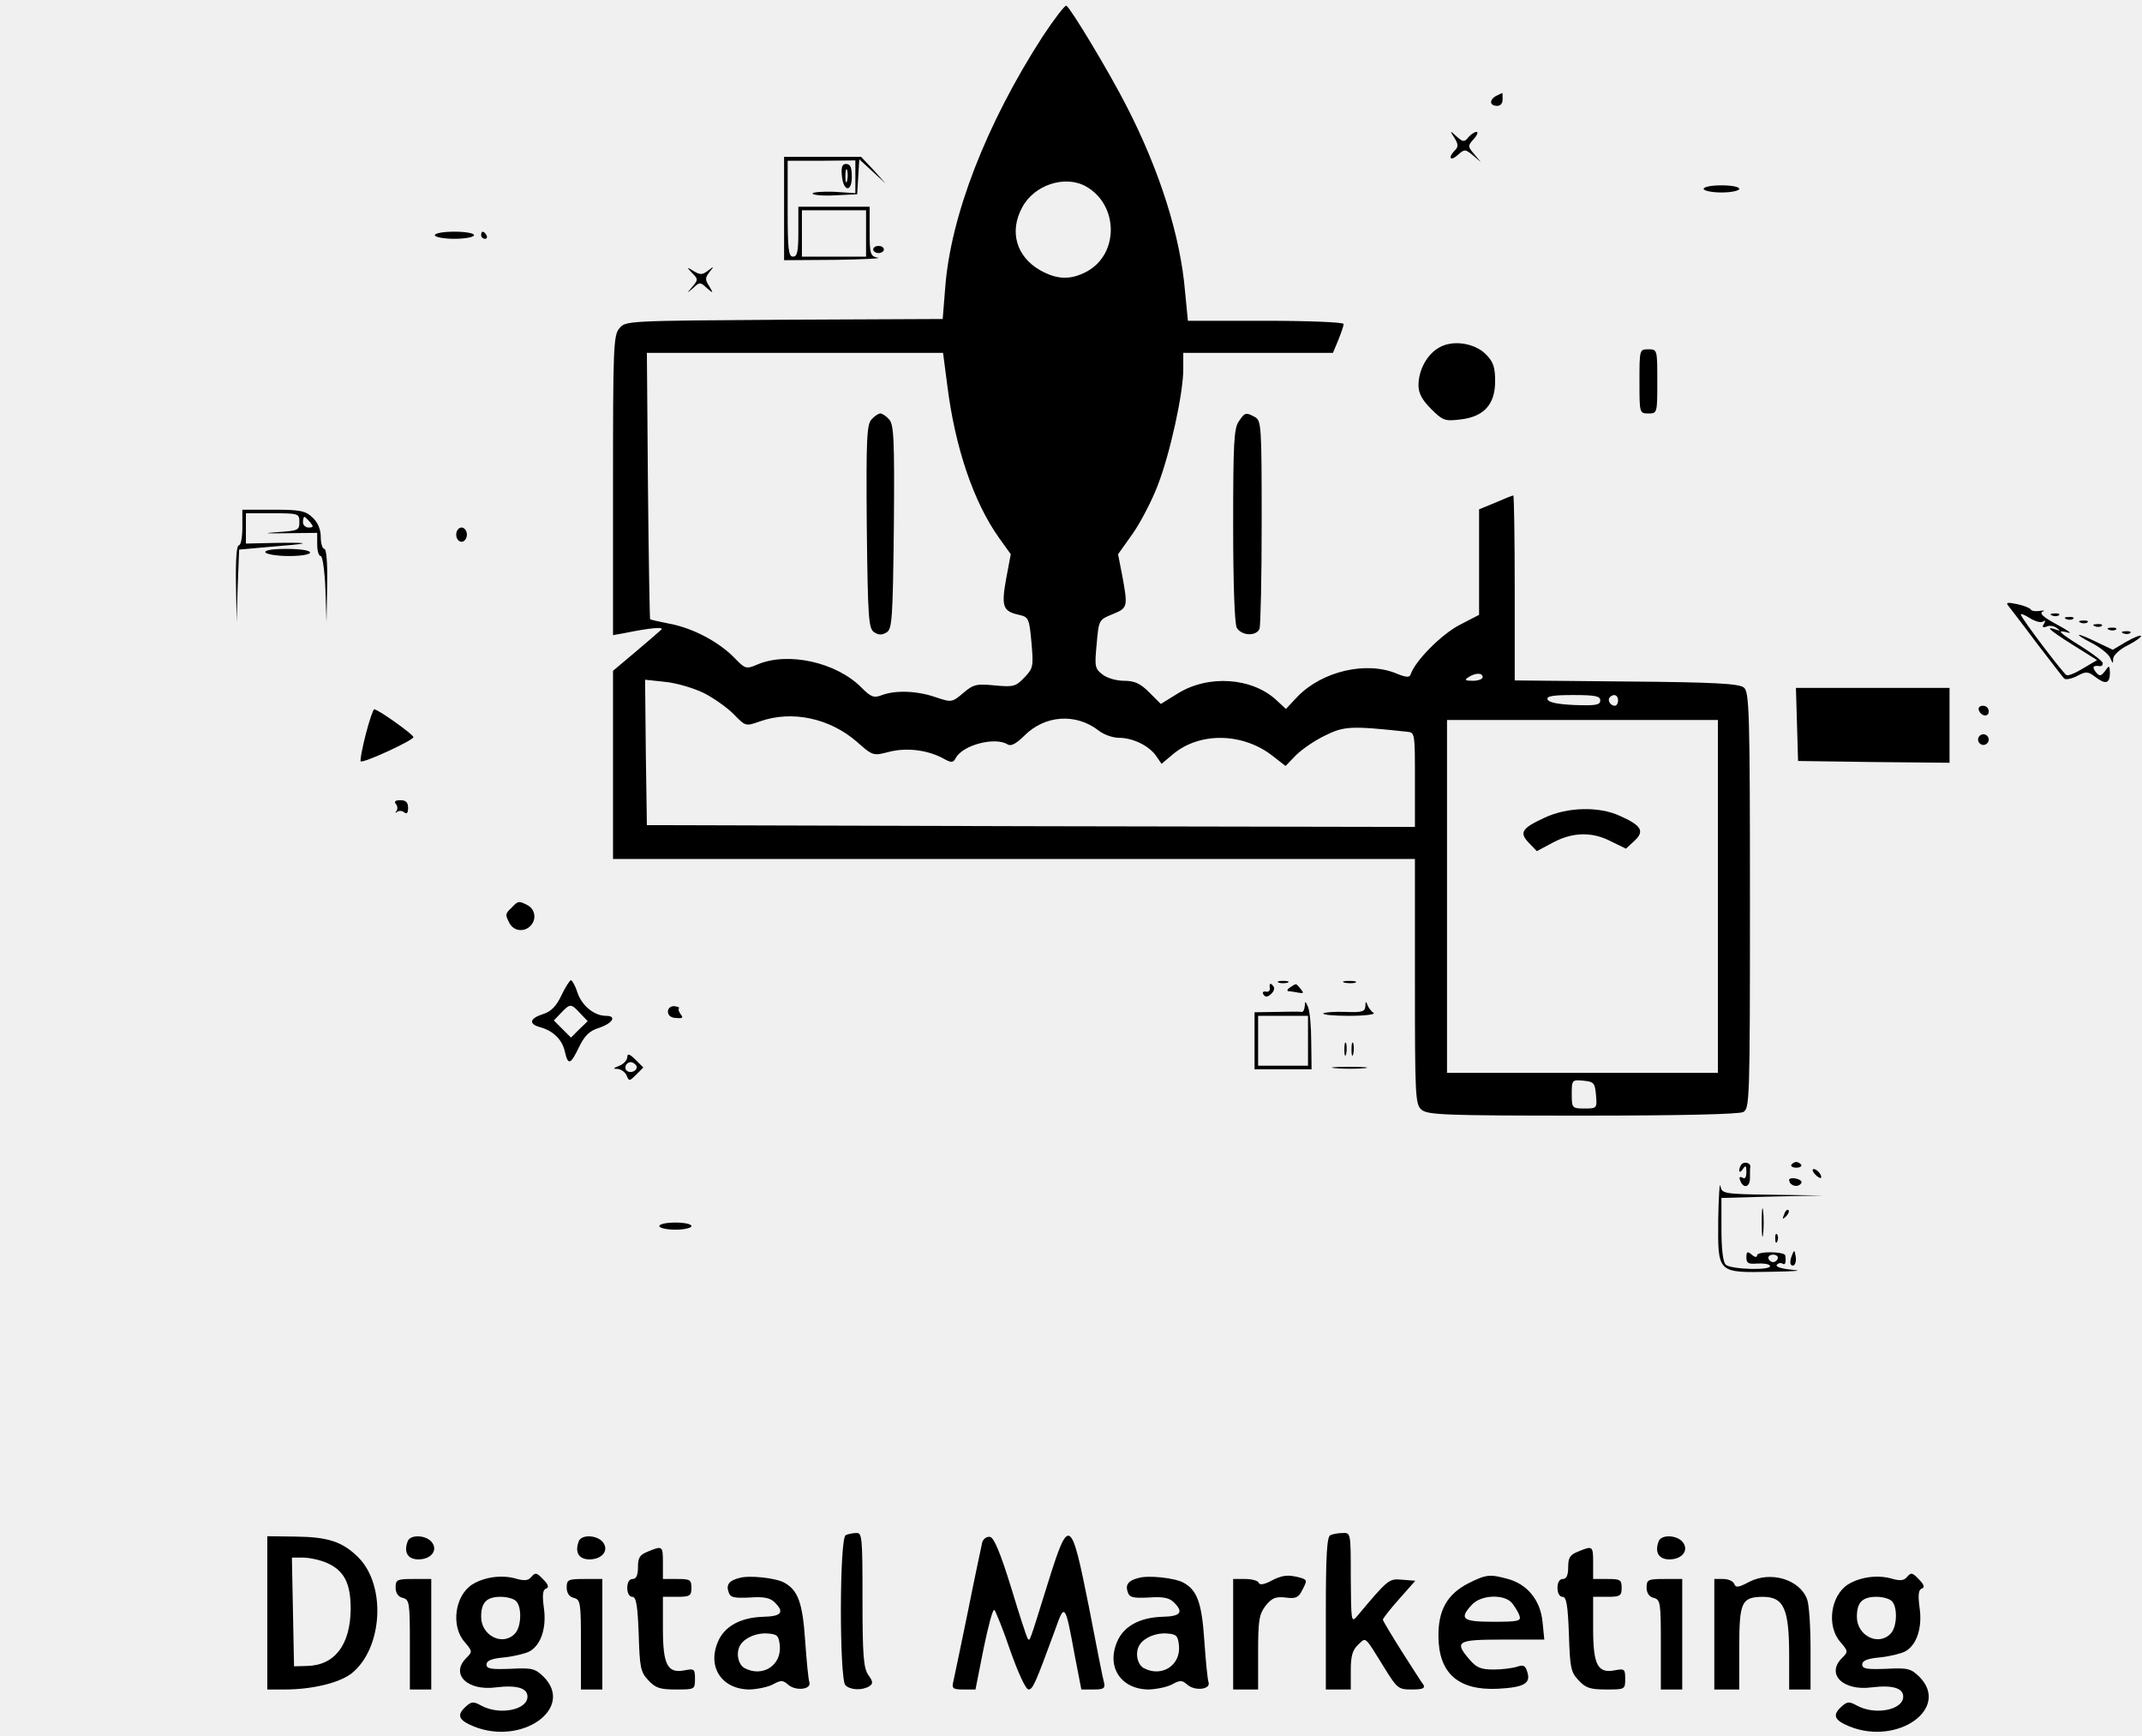
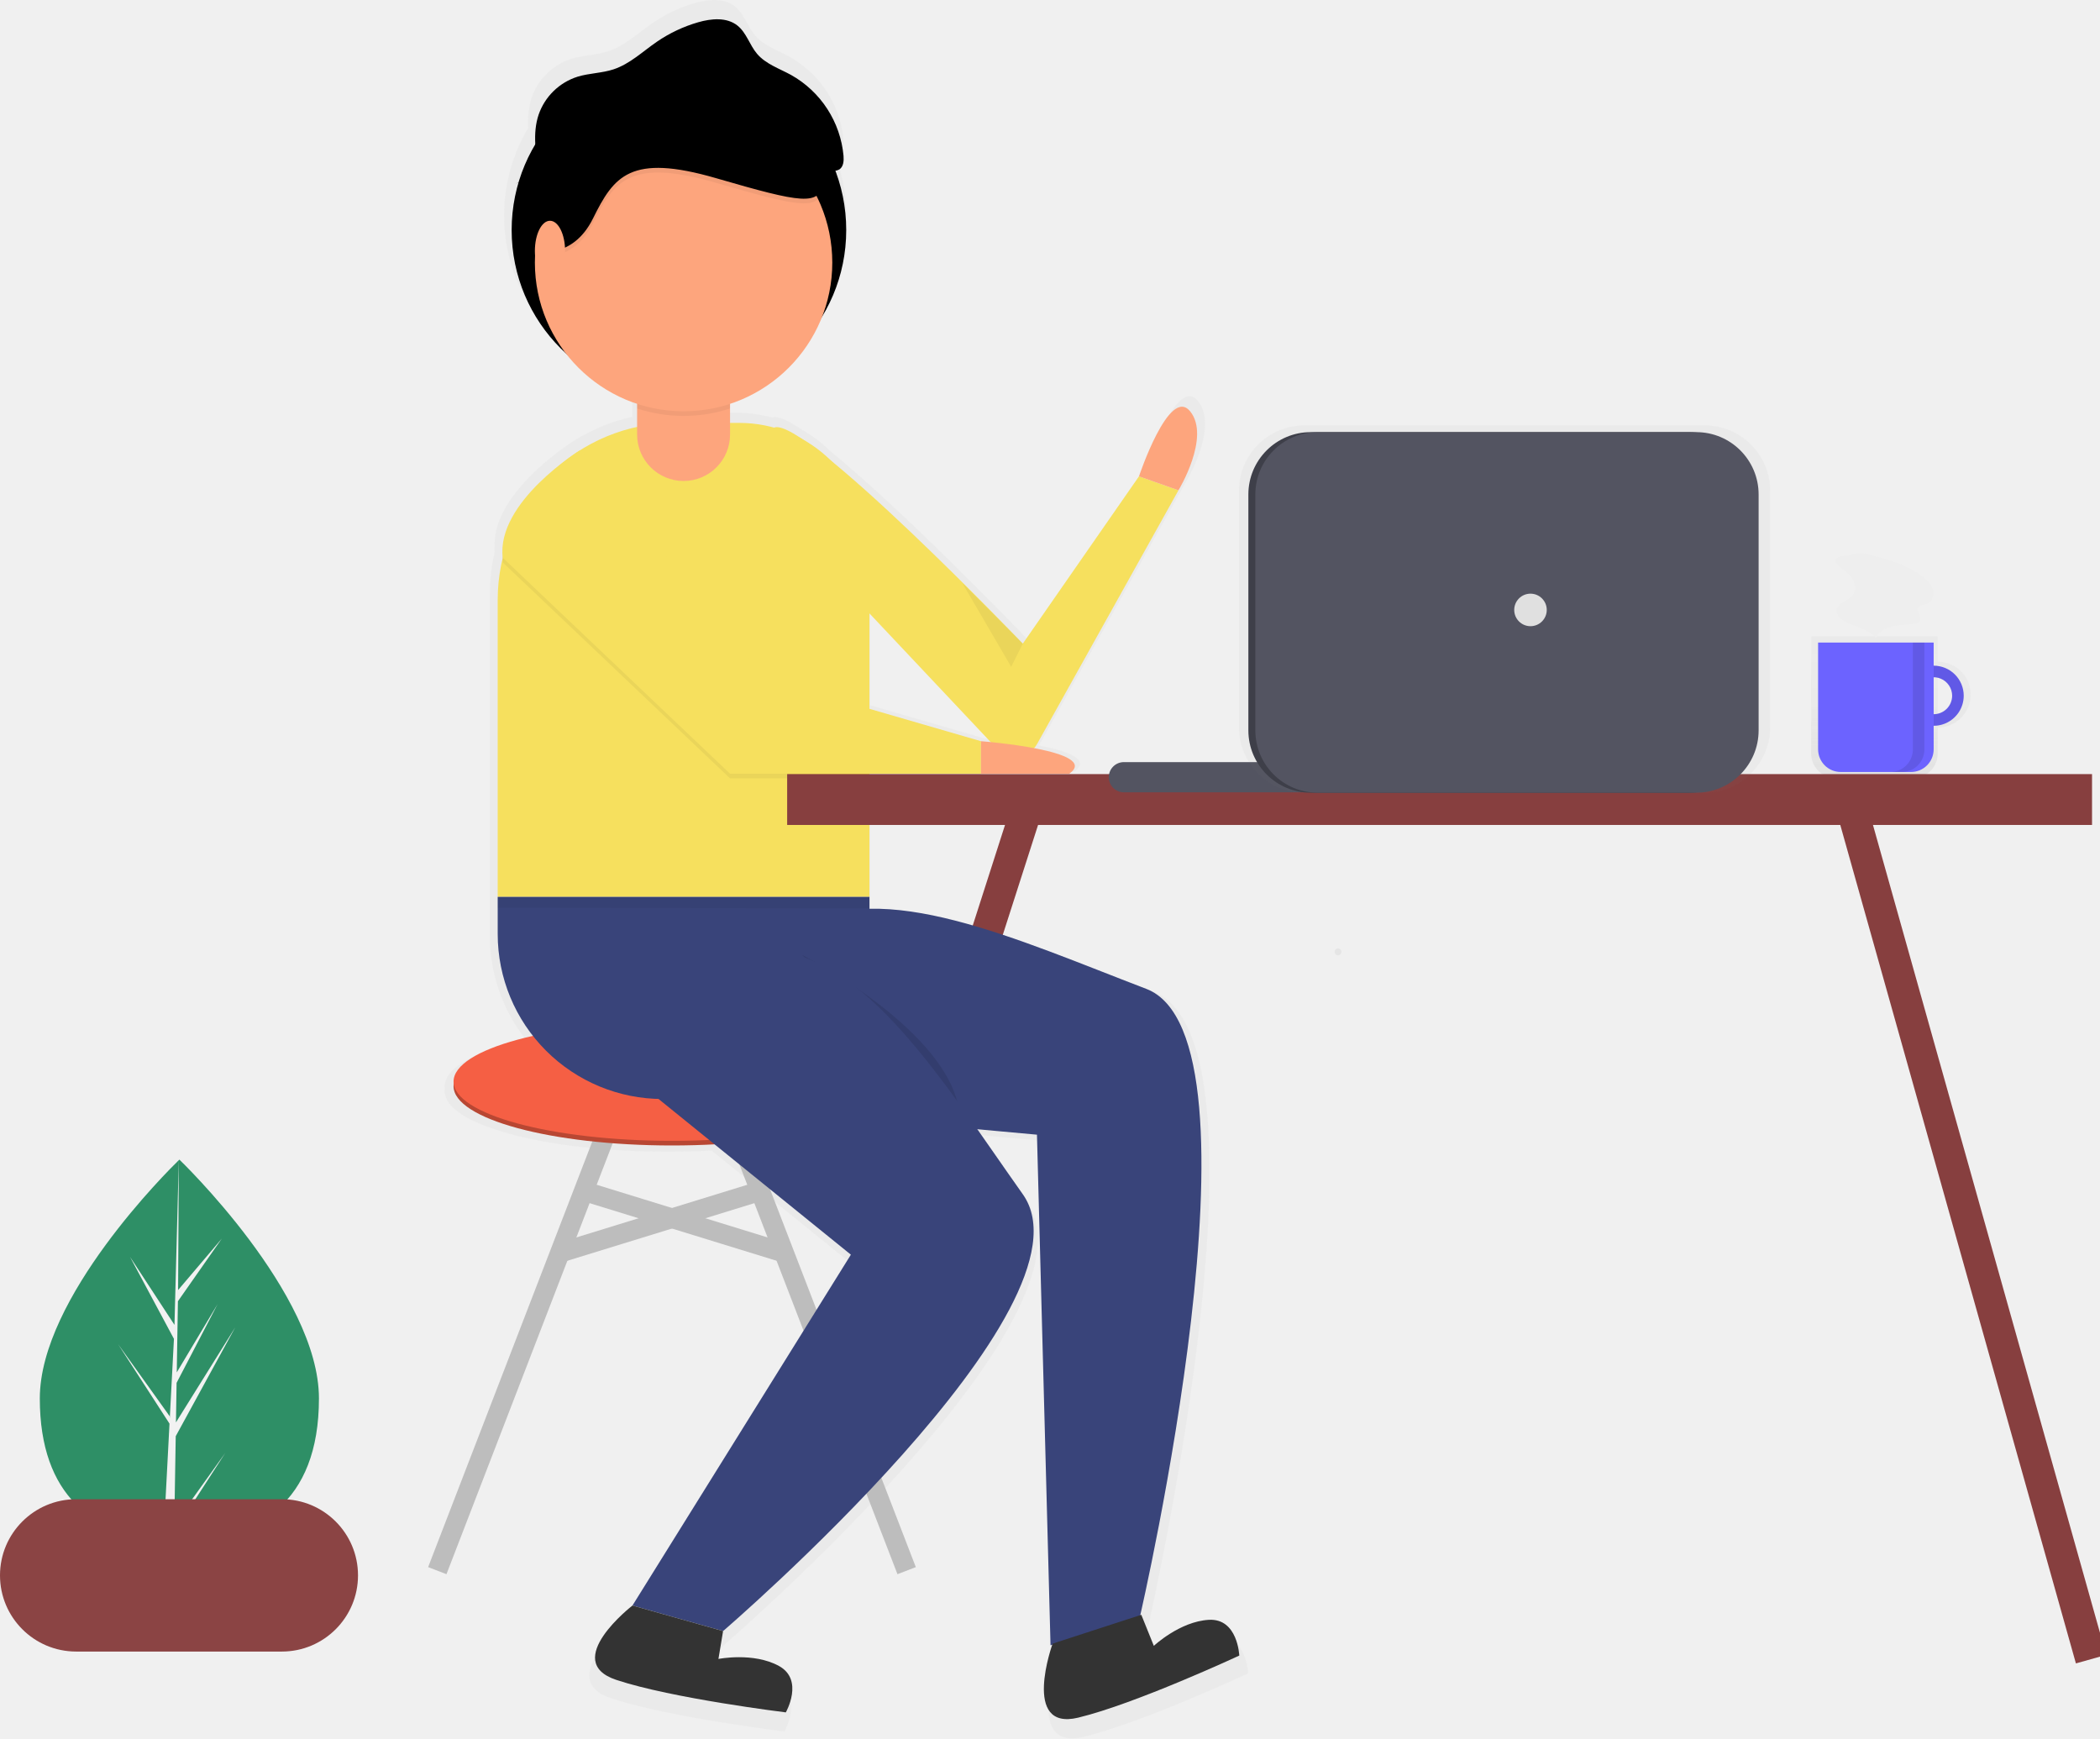
- <svg xmlns="http://www.w3.org/2000/svg" version="1.0" width="601pt" height="487pt" viewBox="0 0 601 487" preserveAspectRatio="xMidYMid meet">
-   <g transform="translate(0,487) scale(0.1,-0.1)" fill="#000000" stroke="none">
-     <path d="M2925 4767 c-158 -245 -258 -503 -273 -705 l-7 -87 -445 -2 c-440 -3 -445 -3 -462 -24 -17 -19 -18 -56 -18 -441 l0 -420 33 6 c74 15 112 18 102 9 -5 -5 -38 -33 -72 -62 l-63 -53 0 -264 0 -264 1125 0 1125 0 0 -343 c0 -320 1 -345 18 -360 17 -15 63 -17 451 -17 279 0 439 4 452 10 18 10 19 28 19 594 0 530 -2 585 -17 597 -13 11 -82 15 -330 17 l-313 3 0 259 c0 143 -2 260 -4 260 -2 0 -25 -9 -50 -20 l-46 -19 0 -148 0 -148 -56 -29 c-51 -27 -124 -101 -136 -138 -3 -9 -12 -9 -39 2 -85 36 -209 7 -278 -64 l-33 -35 -27 25 c-68 63 -191 72 -277 18 l-47 -29 -33 33 c-25 25 -41 32 -71 32 -21 0 -48 8 -60 18 -21 16 -22 22 -16 85 6 68 6 68 45 84 42 17 43 20 27 107 l-12 61 42 59 c22 32 54 93 70 136 34 88 71 256 71 324 l0 46 210 0 210 0 15 36 c8 20 15 40 15 45 0 5 -98 9 -219 9 l-218 0 -8 82 c-13 156 -71 339 -164 520 -49 96 -156 274 -169 282 -4 2 -34 -37 -67 -87z m122 -420 c92 -52 93 -190 2 -239 -45 -24 -83 -23 -131 4 -66 38 -87 108 -50 176 33 63 120 92 179 59z m-389 -559 c22 -175 74 -327 145 -427 l33 -46 -13 -69 c-14 -78 -9 -91 36 -101 27 -6 29 -10 35 -77 6 -68 5 -73 -20 -99 -24 -25 -30 -27 -83 -22 -51 5 -60 3 -88 -21 -32 -27 -33 -27 -78 -12 -52 18 -112 20 -150 6 -23 -9 -31 -6 -58 21 -70 71 -206 101 -291 65 -33 -14 -35 -13 -66 19 -43 44 -116 83 -181 95 -29 6 -54 11 -55 13 -1 1 -4 170 -6 375 l-3 372 415 0 416 0 12 -92z m1502 -818 c0 -5 -12 -10 -27 -10 -22 0 -25 2 -13 10 20 13 40 13 40 0z m-2186 -44 c28 -14 66 -41 85 -60 33 -34 33 -34 73 -20 90 32 196 9 272 -57 44 -39 46 -40 88 -29 48 13 106 7 151 -16 27 -15 31 -15 39 0 20 36 111 60 146 37 9 -5 24 3 46 25 58 58 145 64 209 14 14 -11 39 -20 57 -20 38 0 84 -22 104 -51 l15 -22 31 26 c75 64 197 62 281 -4 l36 -28 29 30 c16 16 52 41 81 55 54 27 74 28 231 11 22 -2 22 -4 22 -135 l0 -132 -1077 2 -1078 3 -3 204 -2 204 56 -6 c31 -3 79 -17 108 -31z m2516 -21 c0 -13 -12 -15 -72 -13 -46 2 -73 7 -76 16 -3 9 16 12 72 12 62 0 76 -3 76 -15z m50 0 c0 -8 -4 -15 -9 -15 -13 0 -22 16 -14 24 11 11 23 6 23 -9z m280 -550 l0 -495 -380 0 -380 0 0 495 0 495 380 0 380 0 0 -495z m-342 -557 c3 -37 3 -38 -32 -38 -35 0 -36 1 -36 41 0 39 1 40 33 37 29 -3 32 -6 35 -40z" />
-     <path d="M2446 3694 c-14 -14 -16 -52 -14 -301 3 -260 5 -287 21 -297 12 -8 22 -8 35 0 15 10 17 37 20 297 2 249 0 287 -14 301 -8 9 -19 16 -24 16 -5 0 -16 -7 -24 -16z" />
-     <path d="M4334 2576 c-65 -30 -72 -42 -44 -71 l22 -23 45 24 c56 30 111 31 164 3 l41 -20 24 22 c29 27 20 43 -41 70 -58 27 -147 25 -211 -5z" />
-     <path d="M4200 4602 c-21 -10 -22 -28 -1 -29 10 -1 17 6 17 18 0 10 0 19 -1 18 0 0 -7 -3 -15 -7z" />
-     <path d="M4081 4483 c11 -18 11 -25 1 -35 -20 -20 -13 -32 8 -13 19 17 21 17 43 -1 l22 -19 -19 23 c-18 21 -18 23 -1 42 10 11 13 20 8 20 -6 0 -16 -7 -23 -15 -11 -14 -15 -14 -33 2 -19 18 -20 17 -6 -4z" />
-     <path d="M2200 4285 l0 -145 143 1 c78 1 132 4 120 6 -21 4 -23 10 -23 74 l0 69 -100 0 -100 0 0 -70 c0 -56 -3 -70 -15 -70 -13 0 -15 22 -15 134 l0 135 95 0 95 1 0 -46 0 -46 -60 4 c-33 1 -60 -1 -60 -5 0 -4 28 -7 63 -5 l62 3 3 49 3 49 37 -34 37 -34 -34 38 -35 37 -108 0 -108 0 0 -145z m230 -70 l0 -65 -90 0 -90 0 0 65 0 65 90 0 90 0 0 -65z" />
-     <path d="M2362 4378 c4 -46 28 -49 28 -4 0 26 -4 36 -16 36 -11 0 -14 -8 -12 -32z m15 -15 c-3 -10 -5 -4 -5 12 0 17 2 24 5 18 2 -7 2 -21 0 -30z" />
-     <path d="M4780 4340 c0 -5 23 -10 50 -10 28 0 50 5 50 10 0 6 -22 10 -50 10 -27 0 -50 -4 -50 -10z" />
-     <path d="M1220 4210 c0 -5 25 -10 55 -10 30 0 55 5 55 10 0 6 -25 10 -55 10 -30 0 -55 -4 -55 -10z" />
-     <path d="M1350 4210 c0 -5 5 -10 11 -10 5 0 7 5 4 10 -3 6 -8 10 -11 10 -2 0 -4 -4 -4 -10z" />
-     <path d="M2450 4170 c0 -5 7 -10 15 -10 8 0 15 5 15 10 0 6 -7 10 -15 10 -8 0 -15 -4 -15 -10z" />
-     <path d="M1942 4104 c17 -17 17 -19 1 -38 -17 -20 -17 -20 2 -4 18 17 20 17 38 0 19 -16 19 -16 7 5 -12 18 -12 24 1 40 13 17 13 17 -4 4 -16 -12 -22 -13 -40 -2 -21 13 -21 12 -5 -5z" />
-     <path d="M4038 3895 c-34 -19 -58 -63 -58 -106 0 -22 10 -41 35 -66 33 -33 39 -35 81 -30 67 7 99 42 99 107 0 40 -5 55 -26 76 -32 32 -93 41 -131 19z" />
-     <path d="M4600 3800 c0 -89 0 -90 25 -90 25 0 25 1 25 90 0 89 0 90 -25 90 -25 0 -25 -1 -25 -90z" />
-     <path d="M3476 3688 c-14 -19 -16 -64 -16 -291 0 -166 4 -276 10 -288 13 -23 55 -25 64 -3 3 9 6 143 6 299 0 271 -1 285 -19 295 -26 14 -28 13 -45 -12z" />
-     <path d="M680 3390 c0 -27 -4 -50 -10 -50 -6 0 -9 -41 -8 -107 l2 -108 3 102 4 101 77 7 c124 10 133 13 34 12 l-92 -2 0 43 0 42 75 0 c73 0 75 -1 75 -25 0 -23 -4 -24 -62 -28 -43 -3 -34 -4 25 -3 l87 1 0 -32 c0 -18 4 -33 10 -33 5 0 11 -42 13 -92 l3 -93 2 103 c1 63 -2 102 -8 102 -5 0 -10 15 -10 33 0 22 -8 41 -23 55 -20 19 -35 22 -110 22 l-87 0 0 -50z m190 15 c10 -12 10 -15 -4 -15 -9 0 -16 7 -16 15 0 8 2 15 4 15 2 0 9 -7 16 -15z" />
-     <path d="M1280 3370 c0 -11 7 -20 15 -20 8 0 15 9 15 20 0 11 -7 20 -15 20 -8 0 -15 -9 -15 -20z" />
-     <path d="M745 3320 c3 -5 33 -10 66 -10 33 0 59 4 59 10 0 6 -29 10 -66 10 -41 0 -63 -4 -59 -10z" />
-     <path d="M5636 3169 c6 -8 42 -54 79 -104 38 -49 72 -94 76 -98 3 -5 20 -2 36 6 26 14 31 14 53 -3 28 -21 40 -18 40 13 -1 21 -2 21 -14 4 -12 -15 -15 -15 -26 -2 -11 14 -7 19 13 16 4 0 7 3 7 8 0 6 -27 26 -60 47 -64 40 -73 49 -37 39 12 -3 -2 7 -32 23 -37 20 -50 31 -40 36 8 3 4 4 -8 2 -12 -2 -23 0 -25 4 -2 4 -19 11 -38 15 -29 6 -33 5 -24 -6z m96 -43 c7 5 8 3 3 -6 -6 -9 -4 -12 7 -8 8 4 21 2 29 -4 11 -8 10 -9 -3 -4 -31 10 -19 -1 49 -44 l67 -42 -39 -23 c-21 -13 -42 -22 -47 -19 -11 7 -128 161 -128 170 0 3 11 -1 25 -10 14 -9 31 -14 37 -10z" />
-     <path d="M5758 3143 c7 -3 16 -2 19 1 4 3 -2 6 -13 5 -11 0 -14 -3 -6 -6z" />
-     <path d="M5798 3133 c7 -3 16 -2 19 1 4 3 -2 6 -13 5 -11 0 -14 -3 -6 -6z" />
-     <path d="M5838 3123 c7 -3 16 -2 19 1 4 3 -2 6 -13 5 -11 0 -14 -3 -6 -6z" />
-     <path d="M5878 3113 c7 -3 16 -2 19 1 4 3 -2 6 -13 5 -11 0 -14 -3 -6 -6z" />
-     <path d="M5918 3103 c7 -3 16 -2 19 1 4 3 -2 6 -13 5 -11 0 -14 -3 -6 -6z" />
-     <path d="M5958 3093 c7 -3 16 -2 19 1 4 3 -2 6 -13 5 -11 0 -14 -3 -6 -6z" />
-     <path d="M5869 3066 c25 -13 48 -32 52 -42 7 -17 8 -17 8 -2 1 10 19 27 42 38 23 12 39 24 36 26 -2 3 -21 -5 -42 -17 l-37 -22 -44 21 c-59 29 -71 27 -15 -2z" />
-     <path d="M5042 2838 l3 -103 213 -3 212 -2 0 105 0 105 -215 0 -216 0 3 -102z" />
-     <path d="M5552 2878 c6 -18 28 -21 28 -4 0 9 -7 16 -16 16 -9 0 -14 -5 -12 -12z" />
-     <path d="M1026 2809 c-10 -39 -16 -72 -14 -75 7 -6 148 59 148 68 0 7 -99 78 -110 78 -3 0 -14 -32 -24 -71z" />
-     <path d="M5550 2795 c0 -8 7 -15 15 -15 8 0 15 7 15 15 0 8 -7 15 -15 15 -8 0 -15 -7 -15 -15z" />
-     <path d="M1111 2614 c5 -6 5 -15 1 -20 -4 -5 -3 -6 2 -2 5 4 14 4 20 -1 7 -6 11 -2 11 12 0 16 -6 22 -22 22 -14 0 -18 -4 -12 -11z" />
-     <path d="M1436 2324 c-19 -18 -19 -20 -6 -45 12 -21 40 -25 58 -7 18 18 14 46 -7 58 -25 13 -27 13 -45 -6z" />
-     <path d="M1575 2077 c-14 -30 -29 -45 -51 -52 -38 -12 -42 -28 -8 -37 36 -10 62 -35 69 -69 9 -39 16 -36 40 14 15 31 29 45 55 53 39 13 52 34 20 34 -33 0 -68 29 -80 66 -6 19 -15 34 -18 34 -4 -1 -16 -20 -27 -43z m53 -50 l21 -22 -24 -23 -23 -23 -24 24 -24 24 20 21 c26 27 28 27 54 -1z" />
-     <path d="M3588 2113 c6 -2 18 -2 25 0 6 3 1 5 -13 5 -14 0 -19 -2 -12 -5z" />
-     <path d="M3773 2113 c9 -2 23 -2 30 0 6 3 -1 5 -18 5 -16 0 -22 -2 -12 -5z" />
-     <path d="M3563 2098 c1 -7 -4 -12 -11 -10 -8 1 -11 -2 -7 -8 5 -8 11 -8 21 1 7 6 11 15 8 20 -8 13 -14 11 -11 -3z" />
-     <path d="M3620 2100 c-8 -5 -10 -10 -5 -11 6 0 18 -2 28 -4 15 -3 16 -1 6 11 -14 16 -10 16 -29 4z" />
-     <path d="M3661 2048 c-1 -10 -4 -17 -8 -17 -5 1 -36 1 -70 0 l-63 -1 0 -80 0 -80 80 0 80 0 -1 78 c0 42 -4 86 -9 97 -7 17 -9 17 -9 3z m9 -98 l0 -70 -70 0 -70 0 0 70 0 70 70 0 70 0 0 -70z" />
-     <path d="M3831 2047 c-1 -15 -9 -18 -56 -16 -30 1 -58 -1 -62 -4 -3 -4 29 -7 73 -7 43 0 74 4 68 8 -6 4 -14 14 -17 22 -4 12 -6 11 -6 -3z" />
-     <path d="M1874 2032 c0 -11 9 -18 24 -18 17 -2 20 1 12 10 -5 7 -8 15 -5 17 2 3 -4 5 -13 6 -10 1 -18 -6 -18 -15z" />
-     <path d="M3772 1925 c0 -16 2 -22 5 -12 2 9 2 23 0 30 -3 6 -5 -1 -5 -18z" />
-     <path d="M3792 1925 c0 -16 2 -22 5 -12 2 9 2 23 0 30 -3 6 -5 -1 -5 -18z" />
-     <path d="M1760 1904 c0 -8 -10 -19 -22 -24 -18 -7 -19 -9 -5 -9 10 -1 21 -9 25 -18 7 -17 8 -17 27 2 l20 20 -22 22 c-17 17 -23 18 -23 7z m25 -23 c7 -12 -12 -24 -25 -16 -11 7 -4 25 10 25 5 0 11 -4 15 -9z" />
-     <path d="M3748 1873 c23 -2 59 -2 80 0 20 2 1 4 -43 4 -44 0 -61 -2 -37 -4z" />
-     <path d="M4887 1604 c-4 -4 -7 -12 -7 -18 0 -6 5 -4 10 4 8 12 10 10 10 -8 0 -15 -4 -21 -11 -16 -7 4 -10 1 -7 -6 8 -26 28 -22 28 4 0 14 0 29 1 33 1 10 -16 15 -24 7z" />
-     <path d="M5026 1602 c-2 -4 4 -8 14 -8 10 0 16 4 14 8 -3 4 -9 8 -14 8 -5 0 -11 -4 -14 -8z" />
-     <path d="M5092 1576 c7 -8 15 -12 17 -11 5 6 -10 25 -20 25 -5 0 -4 -6 3 -14z" />
-     <path d="M5020 1560 c0 -15 21 -23 32 -12 6 6 2 11 -11 15 -12 3 -21 1 -21 -3z" />
-     <path d="M4821 1449 c-1 -152 -4 -150 150 -147 63 1 90 3 61 5 -30 3 -50 8 -47 14 4 5 11 7 16 4 8 -6 11 3 8 23 -3 11 -79 12 -79 0 0 -6 -6 -6 -15 2 -12 10 -15 9 -15 -8 0 -16 6 -19 30 -17 17 1 33 -1 36 -6 8 -14 -110 -11 -124 3 -8 8 -12 45 -12 100 l0 87 143 4 142 3 -142 2 c-138 2 -142 3 -146 25 -2 12 -5 -30 -6 -94z m167 -110 c-2 -6 -8 -10 -13 -10 -5 0 -11 4 -13 10 -2 6 4 11 13 11 9 0 15 -5 13 -11z" />
-     <path d="M4943 1440 c0 -36 2 -50 4 -32 2 17 2 47 0 65 -2 17 -4 3 -4 -33z" />
-     <path d="M5006 1463 c-6 -14 -5 -15 5 -6 7 7 10 15 7 18 -3 3 -9 -2 -12 -12z" />
-     <path d="M1850 1430 c0 -5 20 -10 45 -10 25 0 45 5 45 10 0 6 -20 10 -45 10 -25 0 -45 -4 -45 -10z" />
-     <path d="M4981 1394 c0 -11 3 -14 6 -6 3 7 2 16 -1 19 -3 4 -6 -2 -5 -13z" />
-     <path d="M5027 1346 c-4 -10 -5 -21 -2 -24 9 -9 17 6 13 25 -3 17 -4 17 -11 -1z" />
-     <path d="M2373 563 c-18 -7 -18 -404 -1 -421 14 -14 47 -15 67 -3 11 7 11 13 -3 32 -13 20 -16 54 -16 211 0 173 -1 188 -17 187 -10 0 -24 -3 -30 -6z" />
-     <path d="M3733 563 c-10 -3 -13 -57 -13 -219 l0 -214 35 0 35 0 0 53 c0 42 5 58 21 73 23 21 16 27 75 -68 34 -55 38 -58 75 -58 30 0 38 3 33 13 -5 6 -32 49 -61 94 -29 46 -53 86 -53 89 0 3 20 29 45 57 l46 52 -37 3 c-37 3 -38 3 -126 -102 -17 -20 -17 -15 -18 107 0 125 0 127 -22 126 -13 0 -29 -3 -35 -6z" />
-     <path d="M750 345 l0 -215 49 0 c76 0 151 18 186 44 89 69 100 249 19 328 -44 43 -84 56 -176 57 l-78 1 0 -215z m165 141 c50 -21 69 -57 69 -130 -1 -100 -44 -158 -122 -160 l-37 -1 -3 153 -3 152 31 0 c17 0 46 -6 65 -14z" />
-     <path d="M1144 546 c-12 -31 0 -51 30 -51 36 0 56 26 37 49 -17 20 -60 21 -67 2z" />
-     <path d="M1624 546 c-12 -31 0 -51 30 -51 36 0 56 26 37 49 -17 20 -60 21 -67 2z" />
-     <path d="M2756 543 c-2 -10 -21 -97 -40 -193 -20 -96 -38 -185 -41 -197 -5 -20 -2 -23 29 -23 l33 0 23 116 c13 63 26 112 30 107 4 -4 25 -56 45 -115 22 -62 43 -108 51 -108 12 0 20 19 75 169 26 74 28 72 54 -71 l19 -98 34 0 c28 0 33 3 30 18 -3 9 -22 106 -43 215 -50 251 -56 254 -115 65 -53 -170 -50 -162 -56 -156 -3 3 -24 68 -47 144 -30 97 -48 140 -59 142 -9 2 -19 -5 -22 -15z" />
-     <path d="M4654 546 c-12 -31 0 -51 30 -51 36 0 56 26 37 49 -17 20 -60 21 -67 2z" />
-     <path d="M1818 517 c-23 -9 -28 -17 -28 -44 0 -23 -5 -33 -15 -33 -9 0 -15 -9 -15 -25 0 -15 6 -25 14 -25 11 0 15 -23 18 -104 3 -94 5 -107 27 -130 20 -22 33 -26 78 -26 52 0 53 0 53 30 0 27 -2 29 -28 24 -49 -10 -62 14 -62 117 l0 89 40 0 c36 0 40 3 40 25 0 23 -4 25 -40 25 l-40 0 0 45 c0 48 -1 49 -42 32z" />
-     <path d="M4428 517 c-23 -9 -28 -17 -28 -44 0 -23 -5 -33 -15 -33 -9 0 -15 -9 -15 -25 0 -15 6 -25 14 -25 11 0 15 -23 18 -104 3 -94 5 -107 27 -130 20 -22 33 -26 78 -26 52 0 53 0 53 30 0 27 -2 29 -28 24 -49 -10 -62 14 -62 117 l0 89 40 0 c36 0 40 3 40 25 0 23 -4 25 -40 25 l-40 0 0 45 c0 48 -1 49 -42 32z" />
-     <path d="M1491 446 c-9 -11 -20 -12 -47 -4 -39 10 -87 3 -120 -18 -48 -32 -59 -116 -21 -160 23 -27 23 -28 5 -46 -45 -45 3 -93 84 -82 58 7 88 -2 88 -26 0 -38 -80 -53 -130 -25 -22 12 -27 11 -42 -2 -28 -25 -22 -39 22 -57 136 -54 283 52 195 140 -24 23 -32 25 -93 22 -54 -2 -67 0 -67 12 0 11 15 17 50 20 28 3 60 11 71 17 32 18 48 66 40 122 -5 36 -3 51 6 54 9 3 7 11 -8 26 -18 19 -22 20 -33 7z m-43 -68 c17 -17 15 -74 -4 -92 -34 -35 -94 -5 -94 48 0 40 15 56 55 56 17 0 36 -5 43 -12z" />
-     <path d="M5351 446 c-9 -11 -20 -12 -47 -4 -39 10 -87 3 -120 -18 -48 -32 -59 -116 -21 -160 23 -27 23 -28 5 -46 -45 -45 3 -93 84 -82 58 7 88 -2 88 -26 0 -38 -80 -53 -130 -25 -22 12 -27 11 -42 -2 -28 -25 -22 -39 22 -57 136 -54 283 52 195 140 -24 23 -32 25 -93 22 -54 -2 -67 0 -67 12 0 11 15 17 50 20 28 3 60 11 71 17 32 18 48 66 40 122 -5 36 -3 51 6 54 9 3 7 11 -8 26 -18 19 -22 20 -33 7z m-43 -68 c17 -17 15 -74 -4 -92 -34 -35 -94 -5 -94 48 0 40 15 56 55 56 17 0 36 -5 43 -12z" />
-     <path d="M2075 443 c-29 -7 -38 -19 -31 -39 5 -16 14 -18 59 -16 40 3 58 -1 70 -13 29 -28 20 -40 -31 -41 -65 -2 -110 -27 -128 -71 -30 -71 12 -133 90 -133 22 1 52 7 66 15 22 12 27 11 42 -2 21 -18 65 -13 59 7 -3 8 -8 61 -12 118 -7 105 -20 141 -59 162 -24 13 -98 21 -125 13z m113 -190 c5 -55 -48 -90 -99 -63 -19 11 -25 45 -11 66 13 20 47 34 77 31 26 -2 30 -6 33 -34z" />
-     <path d="M3195 443 c-29 -7 -38 -19 -31 -39 5 -16 14 -18 59 -16 40 3 58 -1 70 -13 29 -28 20 -40 -31 -41 -65 -2 -110 -27 -128 -71 -30 -71 12 -133 90 -133 22 1 52 7 66 15 22 12 27 11 42 -2 21 -18 65 -13 59 7 -3 8 -8 61 -12 118 -7 105 -20 141 -59 162 -24 13 -98 21 -125 13z m113 -190 c5 -55 -48 -90 -99 -63 -19 11 -25 45 -11 66 13 20 47 34 77 31 26 -2 30 -6 33 -34z" />
-     <path d="M3565 434 c-19 -10 -31 -11 -33 -5 -2 6 -19 11 -38 11 l-34 0 0 -155 0 -155 35 0 35 0 0 104 c0 91 3 107 21 131 18 22 28 26 56 23 29 -4 37 0 48 23 13 25 13 27 -8 33 -34 9 -50 7 -82 -10z" />
-     <path d="M4120 428 c-60 -31 -85 -76 -84 -150 1 -103 56 -151 166 -146 75 4 94 15 83 48 -5 17 -11 20 -28 14 -12 -4 -42 -8 -66 -8 -35 0 -48 5 -67 27 -45 52 -36 57 92 57 l117 0 -5 50 c-6 60 -42 105 -97 120 -51 14 -61 13 -111 -12z m122 -55 c8 -10 18 -26 21 -35 6 -16 -2 -18 -73 -18 -87 0 -97 8 -60 48 26 28 90 30 112 5z" />
-     <path d="M4908 432 c-30 -16 -38 -17 -42 -6 -3 8 -17 14 -31 14 l-25 0 0 -155 0 -155 35 0 35 0 0 116 c0 129 6 143 65 144 60 0 75 -32 75 -166 l0 -94 30 0 30 0 0 114 c0 63 -4 126 -10 140 -21 55 -102 79 -162 48z" />
-     <path d="M1110 416 c0 -15 7 -26 20 -29 19 -5 20 -14 20 -131 l0 -126 30 0 30 0 0 155 0 155 -50 0 c-46 0 -50 -2 -50 -24z" />
-     <path d="M1590 416 c0 -15 7 -26 20 -29 19 -5 20 -14 20 -131 l0 -126 30 0 30 0 0 155 0 155 -50 0 c-46 0 -50 -2 -50 -24z" />
-     <path d="M4620 416 c0 -15 7 -26 20 -29 19 -5 20 -14 20 -131 l0 -126 30 0 30 0 0 155 0 155 -50 0 c-46 0 -50 -2 -50 -24z" />
+ <svg xmlns="http://www.w3.org/2000/svg" width="534" height="442" viewBox="0 0 534 442" fill="none">
+   <g clip-path="url(#clip0)">
+     <path d="M81.104 355.563C81.104 382.287 65.214 391.619 45.615 391.619C45.158 391.619 44.704 391.615 44.253 391.602C43.345 391.582 42.445 391.543 41.557 391.479C23.866 390.228 10.123 380.415 10.123 355.563C10.123 329.845 42.988 297.391 45.467 294.982L45.471 294.979C45.565 294.886 45.615 294.839 45.615 294.839C45.615 294.839 81.104 328.836 81.104 355.563Z" fill="#2E8F66" />
+     <path d="M44.32 387.53L57.301 369.396L44.288 389.521L44.253 391.602C43.345 391.582 42.445 391.543 41.557 391.479L42.956 364.742L42.946 364.535L42.97 364.496L43.101 361.97L30.055 341.794L43.141 360.076L43.173 360.611L44.231 340.41L33.062 319.563L44.367 336.861L45.467 294.982L45.471 294.839V294.979L45.289 328.005L56.406 314.912L45.242 330.848L44.949 348.936L55.331 331.579L44.904 351.599L44.741 361.654L59.812 337.493L44.685 365.164L44.32 387.53Z" fill="#F2F2F2" />
+     <g opacity="0.7">
+       <path opacity="0.7" d="M492.738 168.245V161.809H460.553V191.577C460.553 193.241 461.214 194.837 462.391 196.014C463.568 197.191 465.164 197.852 466.829 197.852H486.462C488.127 197.852 489.723 197.191 490.9 196.014C492.077 194.837 492.738 193.241 492.738 191.577V184.979C494.958 184.979 497.086 184.098 498.655 182.529C500.225 180.96 501.106 178.832 501.106 176.612C501.106 174.393 500.225 172.265 498.655 170.696C497.086 169.127 494.958 168.245 492.738 168.245ZM492.738 181.761V171.464C494.104 171.464 495.414 172.006 496.379 172.972C497.345 173.937 497.888 175.247 497.888 176.612C497.888 177.978 497.345 179.288 496.379 180.253C495.414 181.219 494.104 181.761 492.738 181.761Z" fill="url(#paint0_linear)" />
+     </g>
+     <path d="M491.703 169.253C490.191 169.253 488.714 169.701 487.458 170.54C486.201 171.38 485.222 172.573 484.644 173.969C484.065 175.365 483.914 176.901 484.209 178.383C484.504 179.865 485.231 181.226 486.3 182.294C487.368 183.363 488.73 184.09 490.212 184.385C491.694 184.68 493.23 184.528 494.627 183.95C496.023 183.372 497.216 182.393 498.055 181.137C498.895 179.88 499.343 178.403 499.343 176.892C499.343 174.866 498.538 172.923 497.105 171.49C495.672 170.058 493.729 169.253 491.703 169.253ZM491.703 181.593C490.773 181.593 489.864 181.318 489.09 180.801C488.317 180.285 487.715 179.55 487.359 178.691C487.003 177.832 486.91 176.887 487.091 175.975C487.273 175.063 487.72 174.225 488.378 173.568C489.035 172.911 489.873 172.463 490.785 172.281C491.697 172.1 492.643 172.193 493.502 172.549C494.361 172.905 495.095 173.507 495.612 174.28C496.129 175.054 496.404 175.962 496.404 176.892C496.404 178.139 495.909 179.335 495.027 180.217C494.146 181.098 492.95 181.593 491.703 181.593Z" fill="#6C63FF" />
+     <path opacity="0.1" d="M491.703 169.253C490.191 169.253 488.714 169.701 487.458 170.54C486.201 171.38 485.222 172.573 484.644 173.969C484.065 175.365 483.914 176.901 484.209 178.383C484.504 179.865 485.231 181.226 486.3 182.294C487.368 183.363 488.73 184.09 490.212 184.385C491.694 184.68 493.23 184.528 494.627 183.95C496.023 183.372 497.216 182.393 498.055 181.137C498.895 179.88 499.343 178.403 499.343 176.892C499.343 174.866 498.538 172.923 497.105 171.49C495.672 170.058 493.729 169.253 491.703 169.253ZM491.703 181.593C490.773 181.593 489.864 181.318 489.09 180.801C488.317 180.285 487.715 179.55 487.359 178.691C487.003 177.832 486.91 176.887 487.091 175.975C487.273 175.063 487.72 174.225 488.378 173.568C489.035 172.911 489.873 172.463 490.785 172.281C491.697 172.1 492.643 172.193 493.502 172.549C494.361 172.905 495.095 173.507 495.612 174.28C496.129 175.054 496.404 175.962 496.404 176.892C496.404 178.139 495.909 179.335 495.027 180.217C494.146 181.098 492.95 181.593 491.703 181.593Z" fill="black" />
+     <path d="M462.316 163.376H491.703V190.525C491.703 192.053 491.096 193.518 490.015 194.598C488.935 195.678 487.47 196.285 485.942 196.285H468.076C466.549 196.285 465.083 195.678 464.003 194.598C462.923 193.518 462.316 192.053 462.316 190.525V163.376Z" fill="#6C63FF" />
+     <path opacity="0.1" d="M486.413 163.376V190.555C486.413 192.075 485.809 193.532 484.735 194.607C483.66 195.681 482.202 196.285 480.683 196.285H483.621C485.141 196.285 486.599 195.681 487.673 194.607C488.748 193.532 489.352 192.075 489.352 190.555V163.376H486.413Z" fill="black" />
+     <path d="M468.115 141.471C467.864 141.479 467.617 141.542 467.393 141.656C467.168 141.77 466.972 141.931 466.817 142.13C466.432 142.828 467.13 143.616 467.768 144.096C468.945 144.983 470.187 145.854 470.987 147.092C471.788 148.33 472.039 150.058 471.164 151.244C470.021 152.794 467.295 153.127 467.032 155.034C466.862 156.258 467.921 157.302 468.993 157.916C471.64 159.432 475.053 159.837 476.97 162.209C477.763 160.579 479.537 159.636 481.306 159.233C483.074 158.831 484.911 158.861 486.704 158.588C486.997 158.582 487.285 158.508 487.543 158.371C487.802 158.233 488.025 158.037 488.194 157.798C488.695 156.781 487.267 155.561 487.76 154.54C488.135 153.763 489.237 153.823 490.042 153.512C491.353 153.005 491.893 151.319 491.521 149.964C491.149 148.609 490.098 147.55 488.994 146.682C486.016 144.342 482.435 142.966 478.813 141.976C477.129 141.516 475.151 140.794 473.402 140.725C471.713 140.657 469.787 141.185 468.115 141.471Z" fill="#EEEEEE" />
+     <path d="M261.859 203.224L200.413 394.623" stroke="#873F3F" stroke-width="8" stroke-miterlimit="10" />
+     <g opacity="0.7">
+       <path opacity="0.7" d="M309.467 416.18C301.908 416.618 295.175 422.949 295.175 422.949L291.919 414.873L291.653 414.96C293.244 407.998 325.606 264.487 293.21 252.115C268.316 242.608 241.912 230.843 221.225 231.285V197.383H250.227V196.175H273.188C277.589 193.032 271.194 190.87 264.046 189.519C264.337 189.186 264.594 188.824 264.812 188.438L301.587 122.47C301.587 122.47 310.046 108.575 304.608 101.929C299.17 95.284 291.315 118.845 291.315 118.845L261.104 162.343C261.104 162.343 230.612 130.567 211.215 114.765C209.062 112.632 206.634 110.797 203.994 109.308C200.453 106.913 197.773 105.672 196.451 106.158C196.438 106.163 196.427 106.172 196.414 106.177C193.474 105.363 190.438 104.951 187.388 104.95H184.971V99.993C190.385 98.205 195.338 95.246 199.477 91.324C203.616 87.403 206.838 82.617 208.915 77.308C212.324 71.663 214.405 65.318 215.003 58.752C215.601 52.185 214.699 45.569 212.366 39.402C212.726 39.359 213.073 39.239 213.383 39.049C214.477 38.345 214.586 36.804 214.48 35.507C214.083 31.154 212.632 26.964 210.251 23.298C207.871 19.631 204.634 16.6 200.819 14.466C197.757 12.792 194.251 11.639 191.994 8.979C190.054 6.693 189.239 3.496 186.892 1.631C184.103 -0.585 180.075 -0.204 176.653 0.785C172.845 1.887 169.237 3.589 165.966 5.827C162.265 8.362 158.924 11.618 154.663 13.021C151.635 14.018 148.352 13.998 145.305 14.935C142.966 15.676 140.834 16.953 139.078 18.666C137.322 20.378 135.991 22.478 135.192 24.797C134.416 27.288 134.122 29.904 134.327 32.505C132.474 35.602 131.015 38.918 129.986 42.377C129.758 42.5 129.529 42.621 129.303 42.748L129.966 42.45C127.655 50.25 127.578 58.541 129.744 66.382C131.91 74.224 136.233 81.3 142.221 86.808C146.952 92.966 153.426 97.561 160.802 99.993V105.99C155.54 107.125 150.519 109.181 145.973 112.063L145.966 112.055C145.966 112.055 145.581 112.293 144.92 112.737C144.854 112.782 144.788 112.826 144.722 112.871C140.251 115.905 125.269 126.991 125.775 138.971C125.755 139.432 125.758 139.894 125.783 140.357C124.965 143.819 124.551 147.365 124.549 150.922V237.861C124.537 247.467 127.766 256.797 133.713 264.341C121.104 267.167 113.068 271.441 113.068 276.223C113.132 276.624 113.132 277.031 113.068 277.432C113.068 285.94 138.497 292.837 169.866 292.837C173.658 292.837 177.363 292.735 180.947 292.543L216.391 321.232L159.594 412.457C159.594 412.457 140.863 426.956 155.364 431.789C169.866 436.622 199.473 440.247 199.473 440.247C199.473 440.247 204.306 431.789 197.66 428.164C191.013 424.539 181.95 426.352 181.95 426.352L183.158 419.102C183.158 419.102 281.647 334.523 261.104 305.524C257.173 299.976 253.243 294.252 249.279 288.617L264.783 290.03L268.311 422.802L268.752 422.659C267.867 425.267 261.603 444.953 275.487 441.622C290.351 438.055 317.396 425.476 317.396 425.476C317.396 425.476 317.025 415.741 309.467 416.18ZM250.227 187.717L221.225 179.298V154.489L252.747 187.947C251.198 187.792 250.227 187.717 250.227 187.717Z" fill="url(#paint1_linear)" />
+     </g>
+     <path d="M172.644 101.026C196.138 101.026 215.184 81.983 215.184 58.493C215.184 35.002 196.138 15.959 172.644 15.959C149.15 15.959 130.105 35.002 130.105 58.493C130.105 81.983 149.15 101.026 172.644 101.026Z" fill="black" />
+     <path d="M221.092 155.965L253.556 190.422C254.239 191.147 255.084 191.701 256.022 192.039C256.96 192.377 257.965 192.489 258.954 192.366C259.943 192.244 260.89 191.889 261.717 191.332C262.543 190.775 263.227 190.031 263.713 189.161L299.671 124.655L289.627 121.111L260.086 163.644C260.086 163.644 204.627 105.848 196.868 108.706C189.109 111.563 221.092 155.965 221.092 155.965Z" fill="#F6E05E" />
+     <path d="M159.055 275.294L111.198 399.349" stroke="#BDBDBD" stroke-width="5" stroke-miterlimit="10" />
+     <path d="M182.688 275.294L230.545 399.349" stroke="#BDBDBD" stroke-width="5" stroke-miterlimit="10" />
+     <path d="M170.872 291.244C201.544 291.244 226.409 284.5 226.409 276.18C226.409 267.86 201.544 261.116 170.872 261.116C140.199 261.116 115.334 267.86 115.334 276.18C115.334 284.5 140.199 291.244 170.872 291.244Z" fill="#B84733" />
+     <path d="M170.872 290.062C201.544 290.062 226.409 283.318 226.409 274.999C226.409 266.679 201.544 259.935 170.872 259.935C140.199 259.935 115.334 266.679 115.334 274.999C115.334 283.318 140.199 290.062 170.872 290.062Z" fill="#F55F44" />
+     <path d="M147.502 302.55L199.903 318.694" stroke="#BDBDBD" stroke-width="5" stroke-miterlimit="10" />
+     <path d="M194.241 302.55L141.841 318.694" stroke="#BDBDBD" stroke-width="5" stroke-miterlimit="10" />
+     <path d="M171.518 107.524H188.006C196.781 107.524 205.196 111.009 211.401 117.213C217.606 123.417 221.092 131.832 221.092 140.605V228.035H126.56V152.476C126.56 140.554 131.297 129.12 139.728 120.69C148.159 112.26 159.595 107.524 171.518 107.524Z" fill="#F6E05E" />
+     <path d="M126.56 228.035H221.092V279.429H168.508C157.383 279.429 146.713 275.01 138.846 267.144C130.979 259.279 126.56 248.61 126.56 237.487V228.035Z" fill="#39447A" />
+     <path opacity="0.05" d="M127.837 142.992L185.642 197.907H249.451V189.637L194.505 173.687L147.502 115.652C147.502 115.652 126.159 128.837 127.837 142.992Z" fill="black" />
+     <path d="M127.837 141.81L185.642 196.726H249.451V188.455L194.505 172.505L147.502 114.471C147.502 114.471 126.159 127.656 127.837 141.81Z" fill="#F6E05E" />
+     <path d="M249.451 188.455C249.451 188.455 280.174 190.818 271.903 196.726H249.451V188.455Z" fill="#FDA57D" />
+     <path d="M289.627 121.111C289.627 121.111 297.308 98.072 302.626 104.57C307.943 111.068 299.671 124.655 299.671 124.655L289.627 121.111Z" fill="#FDA57D" />
+     <path opacity="0.05" d="M126.56 228.035V230.792L221.092 230.988V228.035H126.56Z" fill="black" />
+     <path d="M200.095 282.704L263.684 288.499L267.134 418.327L289.899 410.916C289.899 410.916 323.946 263.823 291.48 251.425C259.014 239.026 223.92 222.699 202.968 236.005C182.015 249.311 200.095 282.704 200.095 282.704Z" fill="#39447A" />
+     <path opacity="0.1" d="M203.958 242.803C203.958 242.803 238.817 260.525 243.543 280.611L203.958 242.803Z" fill="black" />
+     <path d="M166.737 278.838L216.365 319.009L160.828 408.21L183.87 414.708C183.87 414.708 280.174 332.005 260.086 303.649C239.998 275.294 219.91 242.213 195.096 241.622C170.281 241.031 166.737 278.838 166.737 278.838Z" fill="#39447A" />
+     <path opacity="0.05" d="M244.725 148.285L257.132 169.552L260.086 163.644L244.725 148.285Z" fill="black" />
+     <path d="M160.828 408.21C160.828 408.21 142.512 422.388 156.692 427.114C170.872 431.84 199.822 435.384 199.822 435.384C199.822 435.384 204.549 427.114 198.05 423.569C191.551 420.025 182.688 421.797 182.688 421.797L183.87 414.708L160.828 408.21Z" fill="#333333" />
+     <path d="M267.662 417.907C267.662 417.907 259.617 440.216 274.151 436.728C288.685 433.241 315.13 420.941 315.13 420.941C315.13 420.941 314.767 411.422 307.377 411.851C299.986 412.279 293.402 418.47 293.402 418.47L290.218 410.573L267.662 417.907Z" fill="#333333" />
+     <path d="M173.826 86.848H173.826C167.3 86.848 162.009 92.138 162.009 98.663V110.478C162.009 117.003 167.3 122.292 173.826 122.292H173.826C180.352 122.292 185.642 117.003 185.642 110.478V98.663C185.642 92.138 180.352 86.848 173.826 86.848Z" fill="#FDA57D" />
+     <path opacity="0.05" d="M173.826 88.03C170.692 88.03 167.686 89.274 165.47 91.49C163.254 93.706 162.009 96.711 162.009 99.844V103.859C169.685 106.383 177.967 106.383 185.642 103.859V99.844C185.642 96.711 184.397 93.706 182.181 91.49C179.965 89.274 176.96 88.03 173.826 88.03Z" fill="black" />
+     <path d="M173.826 104.57C194.709 104.57 211.639 87.643 211.639 66.763C211.639 45.883 194.709 28.956 173.826 28.956C152.942 28.956 136.013 45.883 136.013 66.763C136.013 87.643 152.942 104.57 173.826 104.57Z" fill="#FDA57D" />
+     <path opacity="0.05" d="M136.013 65.047C136.013 65.047 145.466 67.483 150.784 56.741C156.101 45.998 160.237 40.139 182.097 46.486C203.958 52.834 208.355 53.609 209.406 47.606C210.124 43.504 202.351 33.541 197.356 27.642C194.919 24.765 190.943 23.048 186.693 23.048H162.009L147.239 29.884L136.013 39.65L133.65 52.834L136.013 65.047Z" fill="black" />
+     <path d="M136.013 63.866C136.013 63.866 145.466 66.302 150.784 55.559C156.101 44.817 160.237 38.957 182.097 45.305C203.958 51.653 208.355 52.427 209.406 46.425C210.124 42.323 202.351 32.36 197.356 26.461C194.919 23.584 190.943 21.867 186.693 21.867H162.009L147.239 28.703L136.013 38.469L133.65 51.653L136.013 63.866Z" fill="black" />
+     <path d="M139.853 71.489C141.974 71.489 143.694 68.051 143.694 63.809C143.694 59.568 141.974 56.13 139.853 56.13C137.732 56.13 136.013 59.568 136.013 63.809C136.013 68.051 137.732 71.489 139.853 71.489Z" fill="#FDA57D" />
+     <path d="M137.109 44.049C136.232 39.103 135.371 33.91 136.967 29.148C137.748 26.881 139.05 24.828 140.767 23.154C142.484 21.479 144.569 20.23 146.855 19.505C149.835 18.59 153.046 18.609 156.006 17.634C160.173 16.262 163.439 13.078 167.059 10.6C170.257 8.411 173.785 6.746 177.508 5.669C180.854 4.702 184.793 4.33 187.52 6.497C189.815 8.32 190.612 11.446 192.509 13.681C194.716 16.282 198.145 17.41 201.138 19.047C204.869 21.134 208.034 24.098 210.362 27.682C212.689 31.267 214.109 35.365 214.497 39.621C214.6 40.889 214.494 42.396 213.424 43.085C212.759 43.423 212.01 43.559 211.269 43.478C196.157 43.262 181.026 43.045 165.976 41.658C161.297 41.227 156.609 40.682 151.914 40.86C144.648 41.143 137.552 43.145 131.209 46.701" fill="black" />
+     <path d="M71.668 381.185H19.37C8.672 381.185 0 389.855 0 400.551V400.551C0 411.247 8.672 419.918 19.37 419.918H71.668C82.365 419.918 91.037 411.247 91.037 400.551C91.037 389.855 82.365 381.185 71.668 381.185Z" fill="#8B4444" />
+     <path d="M340.241 242.902C340.471 242.894 340.689 242.797 340.848 242.632C341.008 242.466 341.097 242.245 341.097 242.016C341.097 241.786 341.008 241.565 340.848 241.4C340.689 241.234 340.471 241.137 340.241 241.13C340.012 241.137 339.794 241.234 339.634 241.4C339.475 241.565 339.385 241.786 339.385 242.016C339.385 242.245 339.475 242.466 339.634 242.632C339.794 242.797 340.012 242.894 340.241 242.902Z" fill="url(#paint2_linear)" />
+     <path d="M470.279 203.224L531.725 421.851" stroke="#873F3F" stroke-width="8" stroke-miterlimit="10" />
+     <path d="M531.974 196.821H200.164V209.75H531.974V196.821Z" fill="#873F3F" />
+     <path d="M332.462 193.772H285.787C283.666 193.772 281.947 195.491 281.947 197.612V197.612C281.947 199.732 283.666 201.452 285.787 201.452H332.462C334.583 201.452 336.302 199.732 336.302 197.612C336.302 195.491 334.583 193.772 332.462 193.772Z" fill="#535461" />
+     <g opacity="0.7">
+       <path opacity="0.7" d="M433.458 108.151H331.706C322.497 108.151 315.033 115.614 315.033 124.821V184.877C315.033 194.084 322.497 201.547 331.706 201.547H433.458C442.666 201.547 450.13 194.084 450.13 184.877V124.821C450.13 115.614 442.666 108.151 433.458 108.151Z" fill="url(#paint3_linear)" />
+     </g>
+     <path d="M429.564 109.874H333.296C324.54 109.874 317.441 116.971 317.441 125.726V185.695C317.441 194.45 324.54 201.547 333.296 201.547H429.564C438.321 201.547 445.419 194.45 445.419 185.695V125.726C445.419 116.971 438.321 109.874 429.564 109.874Z" fill="#3E3F49" />
+     <path d="M431.337 109.874H335.069C326.312 109.874 319.214 116.971 319.214 125.726V185.695C319.214 194.45 326.312 201.547 335.069 201.547H431.337C440.093 201.547 447.192 194.45 447.192 185.695V125.726C447.192 116.971 440.093 109.874 431.337 109.874Z" fill="#535461" />
+     <path d="M389.181 159.214C391.465 159.214 393.317 157.362 393.317 155.079C393.317 152.795 391.465 150.943 389.181 150.943C386.897 150.943 385.046 152.795 385.046 155.079C385.046 157.362 386.897 159.214 389.181 159.214Z" fill="#E0E0E0" />
  </g>
+   <defs>
+     <linearGradient id="paint0_linear" x1="480.83" y1="197.852" x2="480.83" y2="161.809" gradientUnits="userSpaceOnUse">
+       <stop stop-color="#808080" stop-opacity="0.25" />
+       <stop offset="0.535" stop-color="#808080" stop-opacity="0.12" />
+       <stop offset="1" stop-color="#808080" stop-opacity="0.1" />
+     </linearGradient>
+     <linearGradient id="paint1_linear" x1="105157" y1="364256" x2="105157" y2="33544.4" gradientUnits="userSpaceOnUse">
+       <stop stop-color="#808080" stop-opacity="0.25" />
+       <stop offset="0.535" stop-color="#808080" stop-opacity="0.12" />
+       <stop offset="1" stop-color="#808080" stop-opacity="0.1" />
+     </linearGradient>
+     <linearGradient id="paint2_linear" x1="1581.84" y1="1104.33" x2="1581.84" y2="1099.02" gradientUnits="userSpaceOnUse">
+       <stop stop-color="#808080" stop-opacity="0.25" />
+       <stop offset="0.535" stop-color="#808080" stop-opacity="0.12" />
+       <stop offset="1" stop-color="#808080" stop-opacity="0.1" />
+     </linearGradient>
+     <linearGradient id="paint3_linear" x1="87795.9" y1="31973" x2="87795.9" y2="17206.9" gradientUnits="userSpaceOnUse">
+       <stop stop-color="#808080" stop-opacity="0.25" />
+       <stop offset="0.535" stop-color="#808080" stop-opacity="0.12" />
+       <stop offset="1" stop-color="#808080" stop-opacity="0.1" />
+     </linearGradient>
+     <clipPath id="clip0">
+       <rect width="534" height="442" fill="white" />
+     </clipPath>
+   </defs>
</svg>
